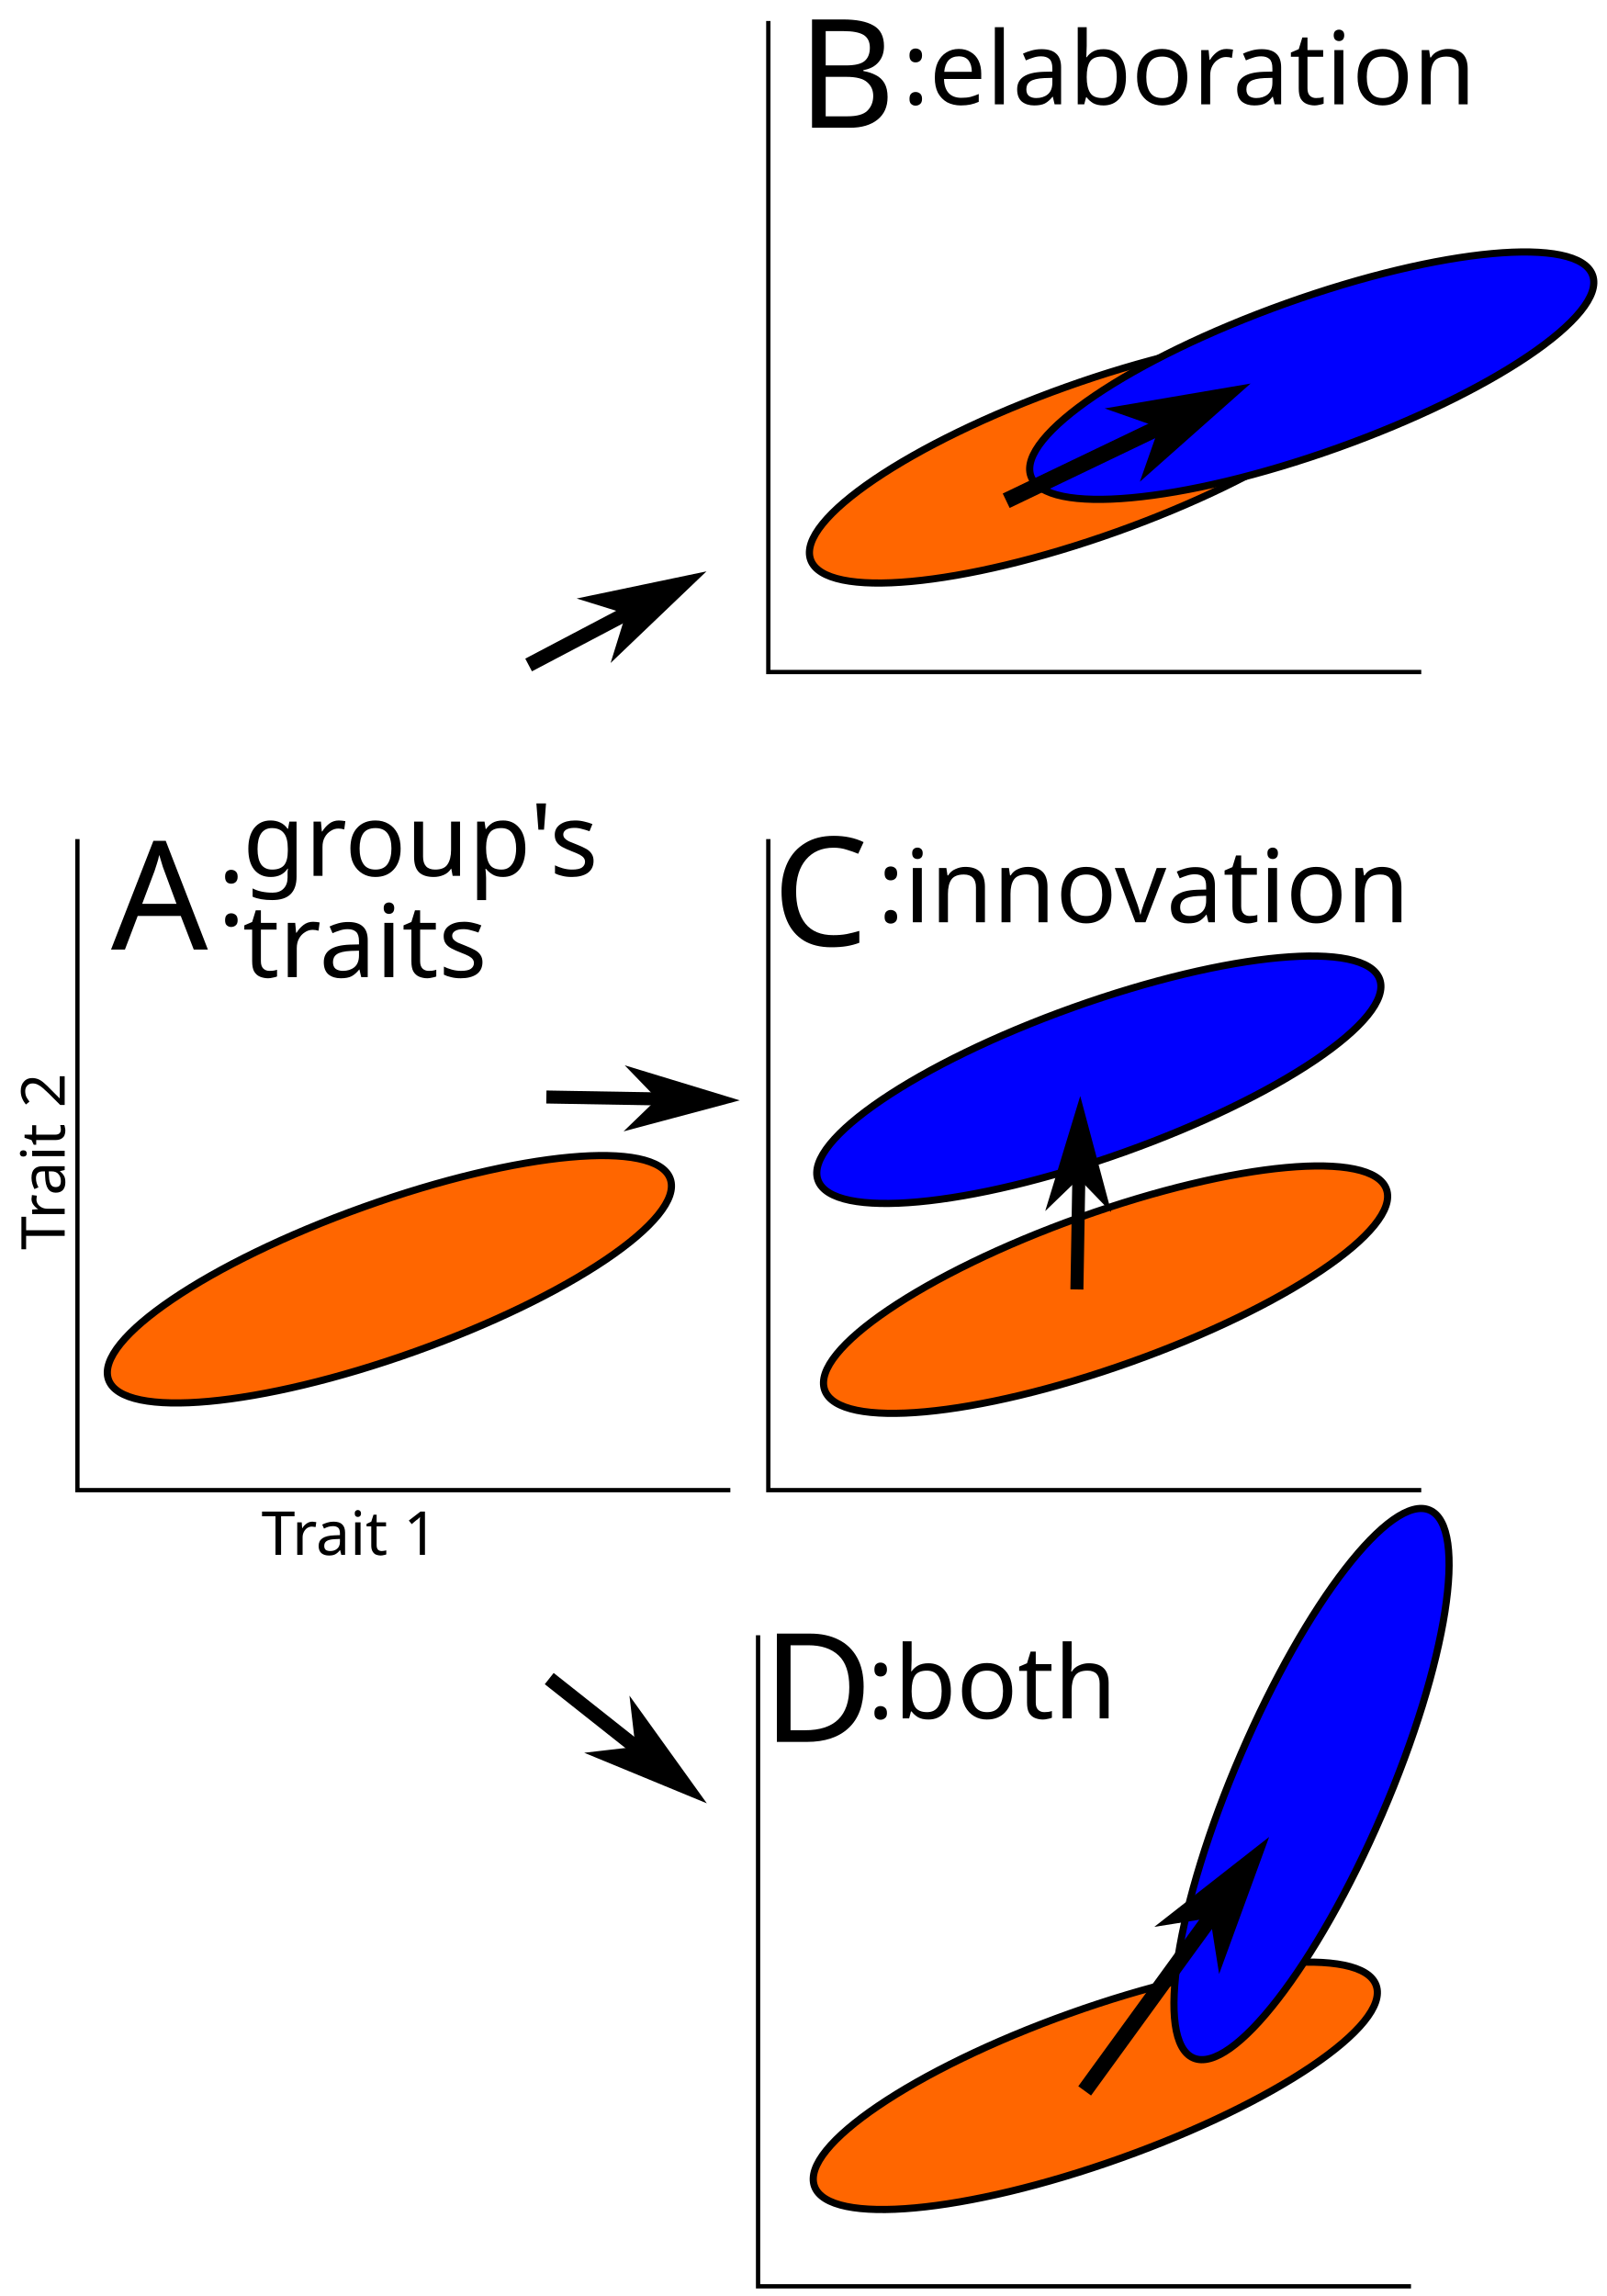
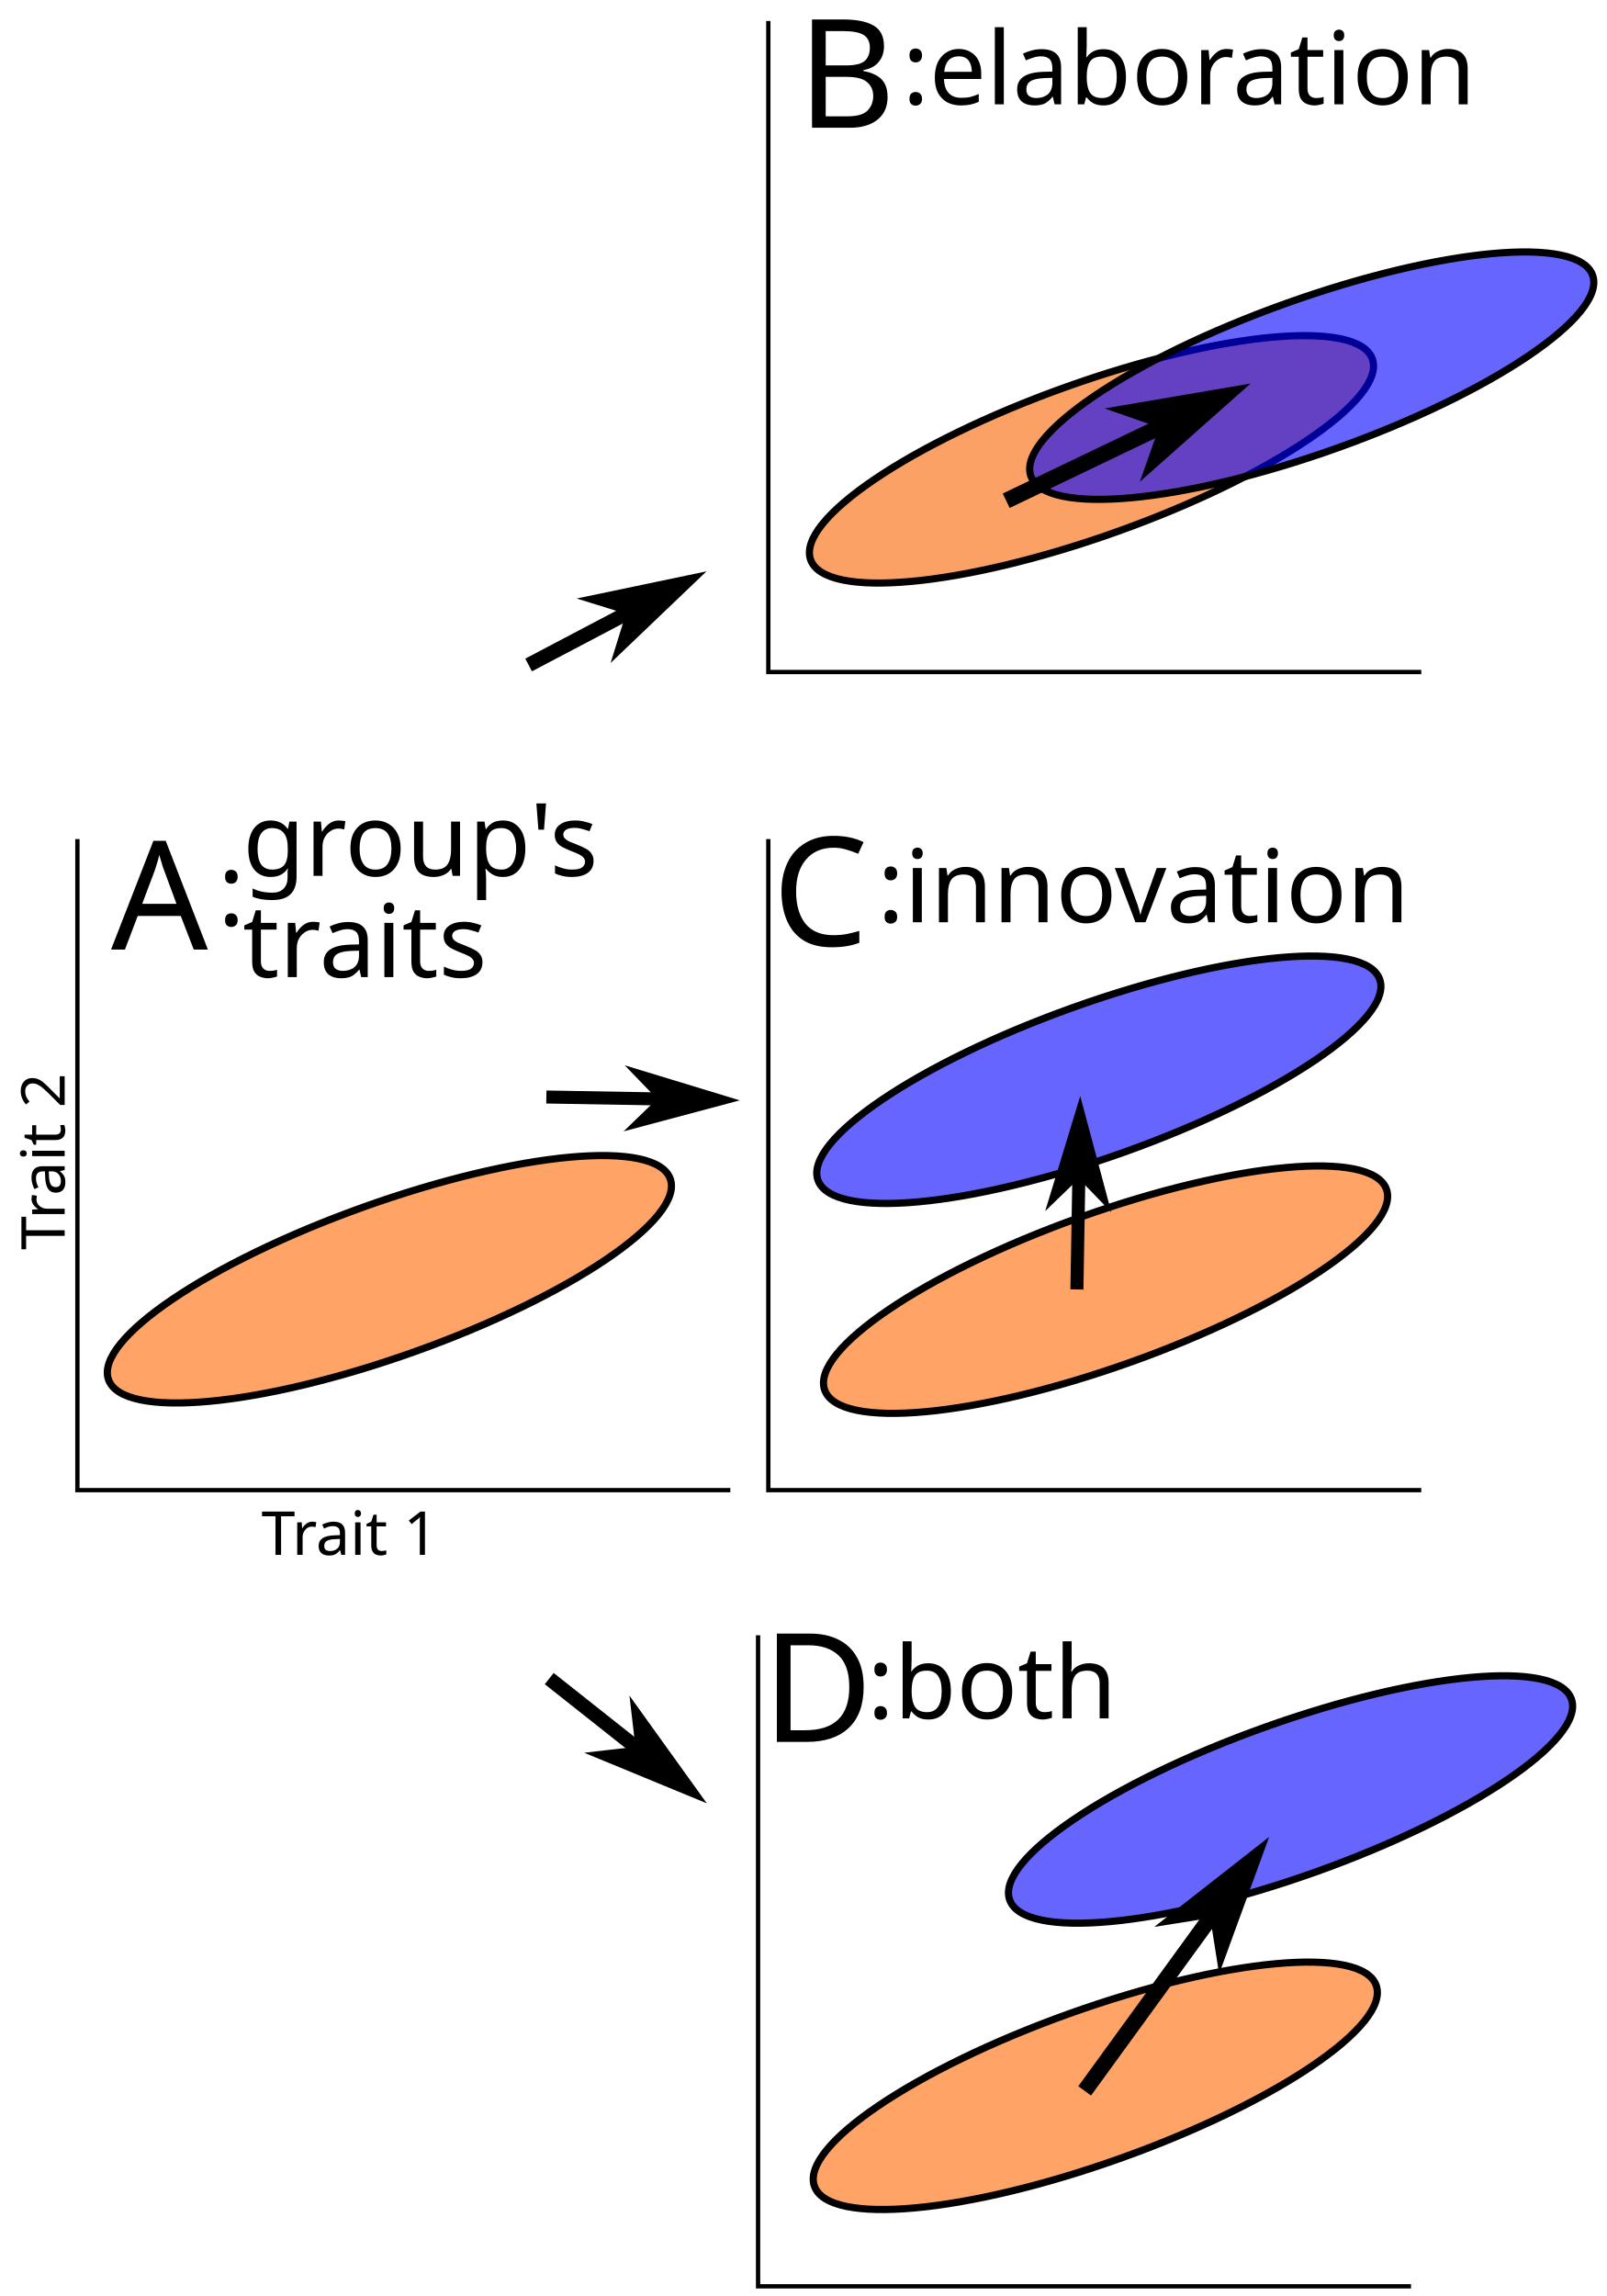
<svg xmlns="http://www.w3.org/2000/svg" width="112mm" height="160mm" viewBox="0 0 112 160" version="1.1" id="svg5">
  <defs id="defs2">
    <marker style="overflow:visible" id="Arrow1Mend" refX="0" refY="0" orient="auto">
      <path transform="matrix(-0.4,0,0,-0.4,-4,0)" style="fill:context-stroke;fill-rule:evenodd;stroke:context-stroke;stroke-width:1pt" d="M 0,0 5,-5 -12.5,0 5,5 Z" id="path26591" />
    </marker>
    <marker style="overflow:visible" id="TriangleOutL" refX="0" refY="0" orient="auto">
      <path transform="scale(0.8)" style="fill:context-stroke;fill-rule:evenodd;stroke:context-stroke;stroke-width:1pt" d="M 5.77,0 -2.88,5 V -5 Z" id="path26724" />
    </marker>
    <marker style="overflow:visible" id="Arrow2Lend" refX="0" refY="0" orient="auto">
      <path transform="matrix(-1.1,0,0,-1.1,-1.1,0)" d="M 8.719,4.034 -2.207,0.016 8.719,-4.002 c -1.745,2.372 -1.735,5.617 -6e-7,8.035 z" style="fill:context-stroke;fill-rule:evenodd;stroke:context-stroke;stroke-width:0.625;stroke-linejoin:round" id="path26603" />
    </marker>
    <marker style="overflow:visible" id="Arrow1Lend" refX="0" refY="0" orient="auto">
      <path transform="matrix(-0.8,0,0,-0.8,-10,0)" style="fill:context-stroke;fill-rule:evenodd;stroke:context-stroke;stroke-width:1pt" d="M 0,0 5,-5 -12.5,0 5,5 Z" id="path26585" />
    </marker>
    <marker style="overflow:visible" id="Arrow1Mend-2" refX="0" refY="0" orient="auto">
      <path transform="matrix(-0.4,0,0,-0.4,-4,0)" style="fill:context-stroke;fill-rule:evenodd;stroke:context-stroke;stroke-width:1pt" d="M 0,0 5,-5 -12.5,0 5,5 Z" id="path26591-6" />
    </marker>
    <marker style="overflow:visible" id="Arrow1Mend-8" refX="0" refY="0" orient="auto">
      <path transform="matrix(-0.4,0,0,-0.4,-4,0)" style="fill:context-stroke;fill-rule:evenodd;stroke:context-stroke;stroke-width:1pt" d="M 0,0 5,-5 -12.5,0 5,5 Z" id="path26591-7" />
    </marker>
    <marker style="overflow:visible" id="Arrow1Mend-8-2" refX="0" refY="0" orient="auto">
      <path transform="matrix(-0.4,0,0,-0.4,-4,0)" style="fill:context-stroke;fill-rule:evenodd;stroke:context-stroke;stroke-width:1pt" d="M 0,0 5,-5 -12.5,0 5,5 Z" id="path26591-7-0" />
    </marker>
    <marker style="overflow:visible" id="Arrow1Mend-8-2-3" refX="0" refY="0" orient="auto">
      <path transform="matrix(-0.4,0,0,-0.4,-4,0)" style="fill:context-stroke;fill-rule:evenodd;stroke:context-stroke;stroke-width:1pt" d="M 0,0 5,-5 -12.5,0 5,5 Z" id="path26591-7-0-7" />
    </marker>
    <marker style="overflow:visible" id="Arrow1Mend-8-2-36" refX="0" refY="0" orient="auto">
      <path transform="matrix(-0.4,0,0,-0.4,-4,0)" style="fill:context-stroke;fill-rule:evenodd;stroke:context-stroke;stroke-width:1pt" d="M 0,0 5,-5 -12.5,0 5,5 Z" id="path26591-7-0-75" />
    </marker>
    <marker style="overflow:visible" id="Arrow1Mend-8-2-9" refX="0" refY="0" orient="auto">
      <path transform="matrix(-0.4,0,0,-0.4,-4,0)" style="fill:context-stroke;fill-rule:evenodd;stroke:context-stroke;stroke-width:1pt" d="M 0,0 5,-5 -12.5,0 5,5 Z" id="path26591-7-0-3" />
    </marker>
  </defs>
  <g id="layer2" style="display:none">
    <path style="fill:none;stroke:#000000;stroke-width:0.241px;stroke-linecap:butt;stroke-linejoin:miter;stroke-opacity:1" d="M 19.204,13.564 V 105.581 H 111.498" id="path19255-9" />
    <text xml:space="preserve" style="font-style:normal;font-weight:normal;font-size:4.233px;line-height:1.25;font-family:sans-serif;fill:#000000;fill-opacity:1;stroke:none;stroke-width:0.265" x="3.742" y="59.506" id="text21525-36">
      <tspan id="tspan21523-0" style="font-size:4.233px;stroke-width:0.265" x="3.742" y="59.506">Trait 2</tspan>
      <tspan style="font-size:4.233px;stroke-width:0.265" x="3.742" y="64.798" id="tspan5461" />
    </text>
    <text xml:space="preserve" style="font-style:normal;font-weight:normal;font-size:4.233px;line-height:1.25;font-family:sans-serif;fill:#000000;fill-opacity:1;stroke:none;stroke-width:0.265" x="59.042" y="111.322" id="text21525-3-6">
      <tspan id="tspan21523-6-2" style="font-size:4.233px;stroke-width:0.265" x="59.042" y="111.322">Trait 1</tspan>
    </text>
  </g>
  <g id="layer8">
    <path style="display:inline;fill:none;stroke:#000000;stroke-width:0.3;stroke-linecap:butt;stroke-linejoin:miter;stroke-miterlimit:4;stroke-dasharray:none;stroke-opacity:1" d="M 5.395,58.473 V 103.842 H 50.902" id="path19255-9-6" />
    <text xml:space="preserve" style="font-style:normal;font-weight:normal;font-size:4.233px;line-height:1.25;font-family:sans-serif;display:inline;fill:#000000;fill-opacity:1;stroke:none;stroke-width:0.265" x="-87.105" y="4.511" id="text21525-36-2" transform="rotate(-90)">
      <tspan id="tspan21523-0-9" style="font-size:4.233px;stroke-width:0.265" x="-87.105" y="4.511">Trait 2</tspan>
      <tspan style="font-size:4.233px;stroke-width:0.265" x="-87.105" y="9.803" id="tspan5461-1" />
    </text>
    <text xml:space="preserve" style="font-style:normal;font-weight:normal;font-size:4.233px;line-height:1.25;font-family:sans-serif;display:inline;fill:#000000;fill-opacity:1;stroke:none;stroke-width:0.265" x="18.214" y="108.352" id="text21525-3-6-2">
      <tspan id="tspan21523-6-2-7" style="font-size:4.233px;stroke-width:0.265" x="18.214" y="108.352">Trait 1</tspan>
    </text>
    <path style="display:inline;fill:none;stroke:#000000;stroke-width:0.3;stroke-linecap:butt;stroke-linejoin:miter;stroke-miterlimit:4;stroke-dasharray:none;stroke-opacity:1" d="M 53.548,1.462 V 46.831 h 45.506" id="path19255-9-6-0" />
    <path style="display:inline;fill:none;stroke:#000000;stroke-width:0.3;stroke-linecap:butt;stroke-linejoin:miter;stroke-miterlimit:4;stroke-dasharray:none;stroke-opacity:1" d="M 53.548,58.473 V 103.842 H 99.054" id="path19255-9-6-9" />
  </g>
  <g id="layer3" style="display:none">
    <g id="g6967" style="stroke-width:0.5;stroke-miterlimit:4;stroke-dasharray:none" transform="rotate(-20.98492,52.10233,98.25278)">
      <ellipse style="fill:none;fill-opacity:1;stroke:#000000;stroke-width:0.5;stroke-miterlimit:4;stroke-dasharray:none;stroke-dashoffset:0;stroke-opacity:0.246" id="path6279" cx="82.312" cy="75.255" rx="54.778" ry="17.566" />
      <path style="fill:none;stroke:#000000;stroke-width:0.5;stroke-linecap:butt;stroke-linejoin:miter;stroke-miterlimit:4;stroke-dasharray:none;stroke-opacity:0.25" d="M 27.553,75.281 H 136.99" id="path6850" />
    </g>
  </g>
  <g id="layer1" style="display:none">
    <circle style="opacity:1;fill:#ff6600;stroke:#000000;stroke-width:0.265;stroke-miterlimit:4;stroke-dasharray:none;stroke-opacity:1" id="path24938" cx="28.633" cy="84.894" r="2.302" />
    <ellipse style="fill:#ff6600;stroke:#000000;stroke-width:0.265;stroke-miterlimit:4;stroke-dasharray:none;stroke-opacity:1" id="path24938-5" cx="55.9" cy="75.053" rx="4.026" ry="2.227" />
    <ellipse style="fill:#ff6600;stroke:#000000;stroke-width:0.265;stroke-miterlimit:4;stroke-dasharray:none;stroke-opacity:1" id="path24938-3" cx="67.729" cy="86.905" rx="4.428" ry="2.212" />
    <ellipse style="fill:#ff6600;stroke:#000000;stroke-width:0.265;stroke-miterlimit:4;stroke-dasharray:none;stroke-opacity:1" id="path24938-2" cx="99.669" cy="75.503" rx="7.828" ry="2.11" />
    <rect style="fill:#ff6600;stroke:#000000;stroke-width:0.265;stroke-miterlimit:4;stroke-dasharray:none;stroke-opacity:1" id="rect25289-6" height="4.67" x="30.407" y="28.932" ry="0" width="4.67" />
    <rect style="fill:#ff6600;stroke:#000000;stroke-width:0.265;stroke-miterlimit:4;stroke-dasharray:none;stroke-opacity:1" id="rect25289-1" width="4.67" height="4.67" x="34.805" y="65.181" ry="1.866" />
    <rect style="fill:#ff6600;stroke:#000000;stroke-width:0.265;stroke-miterlimit:4;stroke-dasharray:none;stroke-opacity:1" id="rect25289-7" width="10.201" height="4.872" x="70.999" y="43.038" ry="0.843" />
    <rect style="fill:#ff6600;stroke:#000000;stroke-width:0.265;stroke-miterlimit:4;stroke-dasharray:none;stroke-opacity:1" id="rect25289-0" width="11.893" height="4.689" x="96.897" y="33.694" ry="0" />
  </g>
  <g id="layer6" style="display:none">
    <g id="g1424" transform="matrix(0.6582399,0,0,0.7360485,4.591331,-0.9098526)" style="display:inline">
      <path style="fill:none;stroke:#000000;stroke-width:0.265px;stroke-linecap:butt;stroke-linejoin:miter;stroke-opacity:1" d="m 39.219,46.887 -1.236,3.481 1.438,0.385" id="path1313" />
      <path style="display:inline;fill:none;stroke:#000000;stroke-width:0.265px;stroke-linecap:butt;stroke-linejoin:miter;stroke-opacity:1" d="m 39.219,46.887 0.936,3.573 1.405,-0.49" id="path1313-3" />
    </g>
    <g id="g1424-3" transform="matrix(0.6582399,0,0,0.7360485,9.261331,-0.9098526)" style="display:inline">
      <path style="fill:none;stroke:#000000;stroke-width:0.265px;stroke-linecap:butt;stroke-linejoin:miter;stroke-opacity:1" d="m 39.219,46.887 -1.236,3.481 1.438,0.385" id="path1313-5" />
      <path style="display:inline;fill:none;stroke:#000000;stroke-width:0.265px;stroke-linecap:butt;stroke-linejoin:miter;stroke-opacity:1" d="m 39.219,46.887 0.936,3.573 1.405,-0.49" id="path1313-3-6" />
    </g>
    <g id="g1424-2" transform="matrix(0.6582399,0,0,0.7360485,46.77021,13.39873)" style="display:inline">
      <path style="fill:none;stroke:#000000;stroke-width:0.265px;stroke-linecap:butt;stroke-linejoin:miter;stroke-opacity:1" d="m 39.219,46.887 -1.236,3.481 1.438,0.385" id="path1313-9" />
      <path style="display:inline;fill:none;stroke:#000000;stroke-width:0.265px;stroke-linecap:butt;stroke-linejoin:miter;stroke-opacity:1" d="m 39.219,46.887 0.936,3.573 1.405,-0.49" id="path1313-3-1" />
    </g>
    <g id="g1424-27" transform="matrix(0.6582399,0,0,0.7360485,52.05739,13.49863)" style="display:inline">
      <path style="fill:none;stroke:#000000;stroke-width:0.265px;stroke-linecap:butt;stroke-linejoin:miter;stroke-opacity:1" d="m 39.219,46.887 -1.236,3.481 1.438,0.385" id="path1313-0" />
      <path style="display:inline;fill:none;stroke:#000000;stroke-width:0.265px;stroke-linecap:butt;stroke-linejoin:miter;stroke-opacity:1" d="m 39.219,46.887 0.936,3.573 1.405,-0.49" id="path1313-3-9" />
    </g>
    <g id="g1424-36" transform="matrix(0.6582399,0,0,0.7360485,9.909146,34.82904)" style="display:inline">
      <path style="fill:none;stroke:#000000;stroke-width:0.265px;stroke-linecap:butt;stroke-linejoin:miter;stroke-opacity:1" d="m 39.219,46.887 -1.236,3.481 1.438,0.385" id="path1313-06" />
      <path style="display:inline;fill:none;stroke:#000000;stroke-width:0.265px;stroke-linecap:butt;stroke-linejoin:miter;stroke-opacity:1" d="m 39.219,46.887 0.936,3.573 1.405,-0.49" id="path1313-3-2" />
    </g>
    <g id="g1424-6" transform="matrix(0.6582399,0,0,0.7360485,12.79302,35.06541)" style="display:inline">
      <path style="fill:none;stroke:#000000;stroke-width:0.265px;stroke-linecap:butt;stroke-linejoin:miter;stroke-opacity:1" d="m 39.219,46.887 -1.236,3.481 1.438,0.385" id="path1313-1" />
      <path style="display:inline;fill:none;stroke:#000000;stroke-width:0.265px;stroke-linecap:butt;stroke-linejoin:miter;stroke-opacity:1" d="m 39.219,46.887 0.936,3.573 1.405,-0.49" id="path1313-3-8" />
    </g>
    <g id="g1424-7" transform="matrix(0.6582399,0,0,0.7360485,1.078152,51.73293)" style="display:inline">
      <path style="fill:none;stroke:#000000;stroke-width:0.265px;stroke-linecap:butt;stroke-linejoin:miter;stroke-opacity:1" d="m 39.219,46.887 -1.236,3.481 1.438,0.385" id="path1313-92" />
      <path style="display:inline;fill:none;stroke:#000000;stroke-width:0.265px;stroke-linecap:butt;stroke-linejoin:miter;stroke-opacity:1" d="m 39.219,46.887 0.936,3.573 1.405,-0.49" id="path1313-3-0" />
    </g>
    <g id="g1424-23" transform="matrix(0.6582399,0,0,0.7360485,4.836883,51.65363)" style="display:inline">
      <path style="fill:none;stroke:#000000;stroke-width:0.265px;stroke-linecap:butt;stroke-linejoin:miter;stroke-opacity:1" d="m 39.219,46.887 -1.236,3.481 1.438,0.385" id="path1313-7" />
      <path style="display:inline;fill:none;stroke:#000000;stroke-width:0.265px;stroke-linecap:butt;stroke-linejoin:miter;stroke-opacity:1" d="m 39.219,46.887 0.936,3.573 1.405,-0.49" id="path1313-3-5" />
    </g>
    <g id="g1424-9" transform="matrix(0.6582399,0,0,0.7360485,27.19947,42.23276)" style="display:inline">
      <path style="fill:none;stroke:#000000;stroke-width:0.265px;stroke-linecap:butt;stroke-linejoin:miter;stroke-opacity:1" d="m 39.219,46.887 -1.236,3.481 1.438,0.385" id="path1313-2" />
      <path style="display:inline;fill:none;stroke:#000000;stroke-width:0.265px;stroke-linecap:butt;stroke-linejoin:miter;stroke-opacity:1" d="m 39.219,46.887 0.936,3.573 1.405,-0.49" id="path1313-3-28" />
    </g>
    <g id="g1424-97" transform="matrix(0.6582399,0,0,0.7360485,32.32757,42.3937)" style="display:inline">
      <path style="fill:none;stroke:#000000;stroke-width:0.265px;stroke-linecap:butt;stroke-linejoin:miter;stroke-opacity:1" d="m 39.219,46.887 -1.236,3.481 1.438,0.385" id="path1313-36" />
      <path style="display:inline;fill:none;stroke:#000000;stroke-width:0.265px;stroke-linecap:butt;stroke-linejoin:miter;stroke-opacity:1" d="m 39.219,46.887 0.936,3.573 1.405,-0.49" id="path1313-3-12" />
    </g>
    <g id="g1424-93" transform="matrix(0.6582399,0,0,0.7360485,38.90137,53.91486)" style="display:inline">
      <path style="fill:none;stroke:#000000;stroke-width:0.265px;stroke-linecap:butt;stroke-linejoin:miter;stroke-opacity:1" d="m 39.219,46.887 -1.236,3.481 1.438,0.385" id="path1313-19" />
      <path style="display:inline;fill:none;stroke:#000000;stroke-width:0.265px;stroke-linecap:butt;stroke-linejoin:miter;stroke-opacity:1" d="m 39.219,46.887 0.936,3.573 1.405,-0.49" id="path1313-3-4" />
    </g>
    <g id="g1424-78" transform="matrix(0.6582399,0,0,0.7360485,44.51725,54.2551)" style="display:inline">
      <path style="fill:none;stroke:#000000;stroke-width:0.265px;stroke-linecap:butt;stroke-linejoin:miter;stroke-opacity:1" d="m 39.219,46.887 -1.236,3.481 1.438,0.385" id="path1313-4" />
      <path style="display:inline;fill:none;stroke:#000000;stroke-width:0.265px;stroke-linecap:butt;stroke-linejoin:miter;stroke-opacity:1" d="m 39.219,46.887 0.936,3.573 1.405,-0.49" id="path1313-3-50" />
    </g>
    <g id="g1424-361" transform="matrix(0.6582399,0,0,0.7360485,68.36682,42.64437)" style="display:inline">
      <path style="fill:none;stroke:#000000;stroke-width:0.265px;stroke-linecap:butt;stroke-linejoin:miter;stroke-opacity:1" d="m 39.219,46.887 -1.236,3.481 1.438,0.385" id="path1313-063" />
      <path style="display:inline;fill:none;stroke:#000000;stroke-width:0.265px;stroke-linecap:butt;stroke-linejoin:miter;stroke-opacity:1" d="m 39.219,46.887 0.936,3.573 1.405,-0.49" id="path1313-3-20" />
    </g>
    <g id="g1424-61" transform="matrix(0.6582399,0,0,0.7360485,78.60139,42.6033)" style="display:inline">
      <path style="fill:none;stroke:#000000;stroke-width:0.265px;stroke-linecap:butt;stroke-linejoin:miter;stroke-opacity:1" d="m 39.219,46.887 -1.236,3.481 1.438,0.385" id="path1313-55" />
      <path style="display:inline;fill:none;stroke:#000000;stroke-width:0.265px;stroke-linecap:butt;stroke-linejoin:miter;stroke-opacity:1" d="m 39.219,46.887 0.936,3.573 1.405,-0.49" id="path1313-3-47" />
    </g>
    <g id="g1424-65" transform="matrix(0.6582399,0,0,0.7360485,72.66823,3.871737)" style="display:inline">
      <path style="fill:none;stroke:#000000;stroke-width:0.265px;stroke-linecap:butt;stroke-linejoin:miter;stroke-opacity:1" d="m 39.219,46.887 -1.236,3.481 1.438,0.385" id="path1313-6" />
      <path style="display:inline;fill:none;stroke:#000000;stroke-width:0.265px;stroke-linecap:butt;stroke-linejoin:miter;stroke-opacity:1" d="m 39.219,46.887 0.936,3.573 1.405,-0.49" id="path1313-3-93" />
    </g>
    <g id="g1424-74" transform="matrix(0.6582399,0,0,0.7360485,80.07679,3.925288)" style="display:inline">
      <path style="fill:none;stroke:#000000;stroke-width:0.265px;stroke-linecap:butt;stroke-linejoin:miter;stroke-opacity:1" d="m 39.219,46.887 -1.236,3.481 1.438,0.385" id="path1313-52" />
      <path style="display:inline;fill:none;stroke:#000000;stroke-width:0.265px;stroke-linecap:butt;stroke-linejoin:miter;stroke-opacity:1" d="m 39.219,46.887 0.936,3.573 1.405,-0.49" id="path1313-3-54" />
    </g>
    <path style="fill:none;stroke:#000000;stroke-width:0.18px;stroke-linecap:butt;stroke-linejoin:miter;stroke-opacity:1" d="m 35.077,28.932 1.899,-2.194 0.893,1.032" id="path2451" />
    <path style="fill:none;stroke:#000000;stroke-width:0.18px;stroke-linecap:butt;stroke-linejoin:miter;stroke-opacity:1" d="m 38.702,65.685 1.899,-2.194 0.893,1.032" id="path2451-4" />
    <path style="fill:none;stroke:#000000;stroke-width:0.18px;stroke-linecap:butt;stroke-linejoin:miter;stroke-opacity:1" d="m 30.346,83.278 1.899,-2.194 0.893,1.032" id="path2451-3" />
    <path style="fill:none;stroke:#000000;stroke-width:0.18px;stroke-linecap:butt;stroke-linejoin:miter;stroke-opacity:1" d="m 59.395,73.869 1.899,-2.194 0.893,1.032" id="path2451-0" />
    <path style="fill:none;stroke:#000000;stroke-width:0.18px;stroke-linecap:butt;stroke-linejoin:miter;stroke-opacity:1" d="m 71.455,85.638 1.899,-2.194 0.893,1.032" id="path2451-7" />
    <path style="fill:none;stroke:#000000;stroke-width:0.18px;stroke-linecap:butt;stroke-linejoin:miter;stroke-opacity:1" d="m 80.888,43.116 1.899,-2.194 0.893,1.032" id="path2451-8" />
    <path style="fill:none;stroke:#000000;stroke-width:0.18px;stroke-linecap:butt;stroke-linejoin:miter;stroke-opacity:1" d="m 105.844,74.433 1.899,-2.194 0.893,1.032" id="path2451-6" />
    <path style="fill:none;stroke:#000000;stroke-width:0.18px;stroke-linecap:butt;stroke-linejoin:miter;stroke-opacity:1" d="m 108.789,33.694 1.899,-2.194 0.893,1.032" id="path2451-88" />
  </g>
  <g id="layer7">
-     <ellipse style="fill:#ff6600;fill-opacity:1;stroke:#000000;stroke-width:0.5;stroke-miterlimit:10;stroke-dasharray:none;stroke-opacity:1" id="path939" cx="-4.454" cy="93.08" rx="20.788" ry="5.346" transform="rotate(-19.67107)" />
-     <ellipse style="fill:#ff6600;fill-opacity:1;stroke:#000000;stroke-width:0.5;stroke-miterlimit:10;stroke-dasharray:none;stroke-opacity:1" id="path939-3" cx="42.303" cy="110.564" rx="20.788" ry="5.346" transform="rotate(-19.67107)" />
-     <ellipse style="fill:#0000ff;fill-opacity:1;stroke:#000000;stroke-width:0.5;stroke-miterlimit:10;stroke-dasharray:none;stroke-opacity:1" id="path939-3-5" cx="46.786" cy="96.632" rx="20.788" ry="5.346" transform="rotate(-19.67107)" />
-     <ellipse style="fill:#ff6600;fill-opacity:1;stroke:#000000;stroke-width:0.5;stroke-miterlimit:10;stroke-dasharray:none;stroke-opacity:1" id="path939-6" cx="60.857" cy="55.749" rx="20.788" ry="5.346" transform="rotate(-19.67107)" />
+     <ellipse style="fill:#ff6600;fill-opacity:0.6;stroke:#000000;stroke-width:0.5;stroke-miterlimit:10;stroke-dasharray:none;stroke-opacity:1" id="path939" cx="-4.454" cy="93.08" rx="20.788" ry="5.346" transform="rotate(-19.67107)" />
+     <ellipse style="fill:#ff6600;fill-opacity:0.6;stroke:#000000;stroke-width:0.5;stroke-miterlimit:10;stroke-dasharray:none;stroke-opacity:1" id="path939-3" cx="42.303" cy="110.564" rx="20.788" ry="5.346" transform="rotate(-19.67107)" />
+     <ellipse style="fill:#0000ff;fill-opacity:0.6;stroke:#000000;stroke-width:0.5;stroke-miterlimit:10;stroke-dasharray:none;stroke-opacity:1" id="path939-3-5" cx="46.786" cy="96.632" rx="20.788" ry="5.346" transform="rotate(-19.67107)" />
+     <ellipse style="fill:#0000ff;fill-opacity:0.6;stroke:#000000;stroke-width:0.5;stroke-miterlimit:10;stroke-dasharray:none;stroke-opacity:1" id="path939-3-5-3" cx="42.484" cy="148.359" rx="20.788" ry="5.346" transform="rotate(-19.67107)" />
+     <ellipse style="fill:#f86300;fill-opacity:0.6;stroke:#000000;stroke-width:0.5;stroke-miterlimit:10;stroke-dasharray:none;stroke-opacity:1" id="path939-6" cx="60.857" cy="55.749" rx="20.788" ry="5.346" transform="rotate(-19.67107)" />
    <text xml:space="preserve" style="font-style:normal;font-weight:normal;font-size:10.583px;line-height:1.25;font-family:sans-serif;fill:#000000;fill-opacity:1;stroke:none;stroke-width:0.265" x="7.738" y="66.174" id="text2703">
      <tspan id="tspan2701" style="stroke-width:0.265" x="7.738" y="66.174">A</tspan>
    </text>
    <text xml:space="preserve" style="font-style:normal;font-weight:normal;font-size:10.583px;line-height:1.25;font-family:sans-serif;fill:#000000;fill-opacity:1;stroke:none;stroke-width:0.265" x="55.562" y="8.905" id="text2703-3">
      <tspan id="tspan2701-5" style="stroke-width:0.265" x="55.562" y="8.905">B</tspan>
    </text>
-     <ellipse style="fill:#0000ff;fill-opacity:1;stroke:#000000;stroke-width:0.5;stroke-miterlimit:10;stroke-dasharray:none;stroke-opacity:1" id="path939-3-7" cx="77.274" cy="55.426" rx="20.788" ry="5.346" transform="rotate(-19.67107)" />
+     <ellipse style="fill:#0000ff;fill-opacity:0.6;stroke:#000000;stroke-width:0.5;stroke-miterlimit:10;stroke-dasharray:none;stroke-opacity:1" id="path939-3-7" cx="77.274" cy="55.426" rx="20.788" ry="5.346" transform="rotate(-19.67107)" />
    <text xml:space="preserve" style="font-style:normal;font-weight:normal;font-size:7.056px;line-height:1.25;font-family:sans-serif;fill:#000000;fill-opacity:1;stroke:none;stroke-width:0.265" x="62.871" y="7.268" id="text21332">
      <tspan id="tspan21330" style="font-size:7.056px;stroke-width:0.265" x="62.871" y="7.268">:elaboration</tspan>
    </text>
    <text xml:space="preserve" style="font-style:normal;font-weight:normal;font-size:7.056px;line-height:1.25;font-family:sans-serif;fill:#000000;fill-opacity:1;stroke:none;stroke-width:0.265" x="15.17" y="64.502" id="text21332-2">
      <tspan id="tspan21330-8" style="font-size:7.056px;stroke-width:0.265" x="15.17" y="64.502">:</tspan>
    </text>
    <text xml:space="preserve" style="font-style:normal;font-weight:normal;font-size:7.056px;line-height:1;font-family:sans-serif;fill:#000000;fill-opacity:1;stroke:none;stroke-width:0.265" x="16.918" y="61.036" id="text21332-9">
      <tspan id="tspan21330-2" style="font-size:7.056px;stroke-width:0.265" x="16.918" y="61.036">group's</tspan>
      <tspan style="font-size:7.056px;stroke-width:0.265" x="16.918" y="68.092" id="tspan30974">traits</tspan>
    </text>
    <text xml:space="preserve" style="font-style:normal;font-weight:normal;font-size:10.583px;line-height:1.25;font-family:sans-serif;fill:#000000;fill-opacity:1;stroke:none;stroke-width:0.265" x="53.829" y="65.905" id="text2703-3-3">
      <tspan id="tspan2701-5-6" style="stroke-width:0.265" x="53.829" y="65.905">C</tspan>
    </text>
    <text xml:space="preserve" style="font-style:normal;font-weight:normal;font-size:7.056px;line-height:1.25;font-family:sans-serif;fill:#000000;fill-opacity:1;stroke:none;stroke-width:0.265" x="61.138" y="64.269" id="text21332-0">
      <tspan id="tspan21330-6" style="font-size:7.056px;stroke-width:0.265" x="61.138" y="64.269">:innovation</tspan>
    </text>
    <path style="fill:none;stroke:#000000;stroke-width:1;stroke-linecap:butt;stroke-linejoin:miter;stroke-miterlimit:3.5;stroke-dasharray:none;stroke-opacity:1;marker-end:url(#Arrow1Mend)" d="M 36.841,46.34 47.494,40.734" id="path26580" />
    <path style="fill:none;stroke:#000000;stroke-width:0.907;stroke-linecap:butt;stroke-linejoin:miter;stroke-miterlimit:3.5;stroke-dasharray:none;stroke-opacity:1;marker-end:url(#Arrow1Mend-8-2)" d="M 75.055,89.857 75.257,78.164" id="path26580-9-2" />
    <path style="fill:none;stroke:#000000;stroke-width:0.907;stroke-linecap:butt;stroke-linejoin:miter;stroke-miterlimit:3.5;stroke-dasharray:none;stroke-opacity:1;marker-end:url(#Arrow1Mend-8-2-9)" d="m 38.078,76.446 11.693,0.202" id="path26580-9-2-6" />
    <path style="display:inline;fill:none;stroke:#000000;stroke-width:0.3;stroke-linecap:butt;stroke-linejoin:miter;stroke-miterlimit:4;stroke-dasharray:none;stroke-opacity:1" d="m 52.834,113.955 v 45.37 h 45.506" id="path19255-9-6-9-3" />
-     <ellipse style="fill:#ff6600;fill-opacity:1;stroke:#000000;stroke-width:0.5;stroke-miterlimit:10;stroke-dasharray:none;stroke-opacity:1" id="path939-3-56" cx="22.954" cy="162.567" rx="20.788" ry="5.346" transform="rotate(-19.67107)" />
-     <ellipse style="fill:#0000ff;fill-opacity:1;stroke:#000000;stroke-width:0.5;stroke-miterlimit:10;stroke-dasharray:none;stroke-opacity:1" id="path939-3-5-2" cx="-77.952" cy="133.175" rx="20.788" ry="5.346" transform="rotate(-66.6661)" />
+     <ellipse style="fill:#ff6600;fill-opacity:0.6;stroke:#000000;stroke-width:0.5;stroke-miterlimit:10;stroke-dasharray:none;stroke-opacity:1" id="path939-3-56" cx="22.954" cy="162.567" rx="20.788" ry="5.346" transform="rotate(-19.67107)" />
    <text xml:space="preserve" style="font-style:normal;font-weight:normal;font-size:10.583px;line-height:1.25;font-family:sans-serif;fill:#000000;fill-opacity:1;stroke:none;stroke-width:0.265" x="53.114" y="121.387" id="text2703-3-3-9">
      <tspan id="tspan2701-5-6-1" style="stroke-width:0.265" x="53.114" y="121.387">D</tspan>
    </text>
    <text xml:space="preserve" style="font-style:normal;font-weight:normal;font-size:7.056px;line-height:1.25;font-family:sans-serif;fill:#000000;fill-opacity:1;stroke:none;stroke-width:0.265" x="60.424" y="119.751" id="text21332-0-2">
      <tspan id="tspan21330-6-7" style="font-size:7.056px;stroke-width:0.265" x="60.424" y="119.751">:both</tspan>
    </text>
    <path style="fill:none;stroke:#000000;stroke-width:1.1;stroke-linecap:butt;stroke-linejoin:miter;stroke-miterlimit:3.5;stroke-dasharray:none;stroke-opacity:1;marker-end:url(#Arrow1Mend-8-2-36)" d="M 75.596,145.706 87.179,129.764" id="path26580-9-2-0" />
    <path style="fill:none;stroke:#000000;stroke-width:1.116;stroke-linecap:butt;stroke-linejoin:miter;stroke-miterlimit:3.5;stroke-dasharray:none;stroke-opacity:1;marker-end:url(#Arrow1Mend-8-2-3)" d="M 70.127,34.895 85.176,27.679" id="path26580-9-2-5" />
    <path style="fill:none;stroke:#000000;stroke-width:1;stroke-linecap:butt;stroke-linejoin:miter;stroke-miterlimit:3.5;stroke-dasharray:none;stroke-opacity:1;marker-end:url(#Arrow1Mend-2)" d="m 38.278,116.975 9.439,7.47" id="path26580-1" />
  </g>
  <g id="layer5" style="display:none">
    <path style="fill:#ff6600;fill-opacity:1;stroke:none;stroke-width:1;stroke-miterlimit:4;stroke-dasharray:none;stroke-dashoffset:0;stroke-opacity:1" id="path1080" d="m 106.027,347.964 -17.562,0.176 -0.176,-17.562 17.562,-0.176 z" transform="matrix(0.2645833,0,0,0.2645833,-0.5039744,0)" />
    <path style="display:inline;fill:#ff6600;fill-opacity:1;stroke:none;stroke-width:1;stroke-miterlimit:4;stroke-dasharray:none;stroke-dashoffset:0;stroke-opacity:1" id="path1080-3-6" transform="matrix(0.2645833,0,0,0.2645833,7.178241,-57.59034)" d="m 106.027,347.964 -11.963,3.335 -8.869,-8.693 3.094,-12.028 11.963,-3.335 8.869,8.693 z" />
    <path style="display:inline;fill:#ff6600;fill-opacity:1;stroke:none;stroke-width:0.472;stroke-miterlimit:4;stroke-dasharray:none;stroke-dashoffset:0;stroke-opacity:1" id="path1080-35" transform="matrix(1.188965,0,0,0.2645833,-30.28749,-10.79377)" d="m 106.027,347.964 -17.562,0.176 -0.176,-17.562 17.562,-0.176 z" />
    <path style="display:inline;fill:#ff6600;fill-opacity:1;stroke:none;stroke-width:0.78;stroke-miterlimit:4;stroke-dasharray:none;stroke-dashoffset:0;stroke-opacity:1" id="path1080-3-62" transform="matrix(0.420692,-0.1117139,0.06790612,0.2557207,-9.251288,-2.999911)" d="m 106.027,347.964 -14.396,2.429 -6.758,-12.941 10.219,-10.427 13.074,6.497 z" />
    <path style="display:inline;fill:#ff6600;fill-opacity:1;stroke:none;stroke-width:0.569;stroke-miterlimit:4;stroke-dasharray:none;stroke-dashoffset:0;stroke-opacity:1" id="path1080-3-9" transform="matrix(0.7771339,0.2555862,-0.08609638,0.2617841,49.97106,-56.36209)" d="m 106.027,347.964 -14.396,2.429 -6.758,-12.941 10.219,-10.427 13.074,6.497 z" />
    <path style="display:inline;fill:#ff6600;fill-opacity:1;stroke:none;stroke-width:0.791;stroke-miterlimit:4;stroke-dasharray:none;stroke-dashoffset:0;stroke-opacity:1" id="path1080-3-6-1" transform="matrix(0.4224371,0,0,0.2645833,18.84964,-37.22203)" d="m 106.027,347.964 -11.963,3.335 -8.869,-8.693 3.094,-12.028 11.963,-3.335 8.869,8.693 z" />
    <path style="display:inline;fill:#ff6600;fill-opacity:1;stroke:none;stroke-width:0.541;stroke-miterlimit:4;stroke-dasharray:none;stroke-dashoffset:0;stroke-opacity:1" id="path1080-3-6-2" transform="matrix(0.9024866,0,0,0.2645833,21.26364,-55.09402)" d="m 106.027,347.964 -11.963,3.335 -8.869,-8.693 3.094,-12.028 11.963,-3.335 8.869,8.693 z" />
  </g>
  <g id="layer4" style="display:none">
    <text xml:space="preserve" style="font-style:normal;font-weight:normal;font-size:4.233px;line-height:1.25;font-family:sans-serif;fill:#000000;fill-opacity:1;stroke:none;stroke-width:0.265" x="98.159" y="66.408" id="text29739">
      <tspan id="tspan29737" style="font-size:4.233px;text-align:center;text-anchor:middle;stroke-width:0.265" x="98.159" y="66.408">Elaborating</tspan>
      <tspan style="font-size:4.233px;text-align:center;text-anchor:middle;stroke-width:0.265" x="98.159" y="71.7" id="tspan29741">species</tspan>
    </text>
    <text xml:space="preserve" style="font-style:normal;font-weight:normal;font-size:4.233px;line-height:1.25;font-family:sans-serif;fill:#000000;fill-opacity:1;stroke:none;stroke-width:0.265" x="33.019" y="20.32" id="text29739-2">
      <tspan id="tspan29737-3" style="font-size:4.233px;text-align:center;text-anchor:middle;stroke-width:0.265" x="33.019" y="20.32">Exploring</tspan>
      <tspan style="font-size:4.233px;text-align:center;text-anchor:middle;stroke-width:0.265" x="33.019" y="25.612" id="tspan29741-7">species</tspan>
    </text>
    <text xml:space="preserve" style="font-style:normal;font-weight:normal;font-size:4.233px;line-height:1.25;font-family:sans-serif;fill:#000000;fill-opacity:1;stroke:none;stroke-width:0.265" x="105.55" y="18.735" id="text29739-2-5">
      <tspan style="font-size:4.233px;text-align:center;text-anchor:middle;stroke-width:0.265" x="105.55" y="18.735" id="tspan31735">Exploring and</tspan>
      <tspan style="font-size:4.233px;text-align:center;text-anchor:middle;stroke-width:0.265" x="105.55" y="24.027" id="tspan31739">elaborating</tspan>
      <tspan style="font-size:4.233px;text-align:center;text-anchor:middle;stroke-width:0.265" x="105.55" y="29.318" id="tspan29741-7-2">species</tspan>
    </text>
  </g>
</svg>
